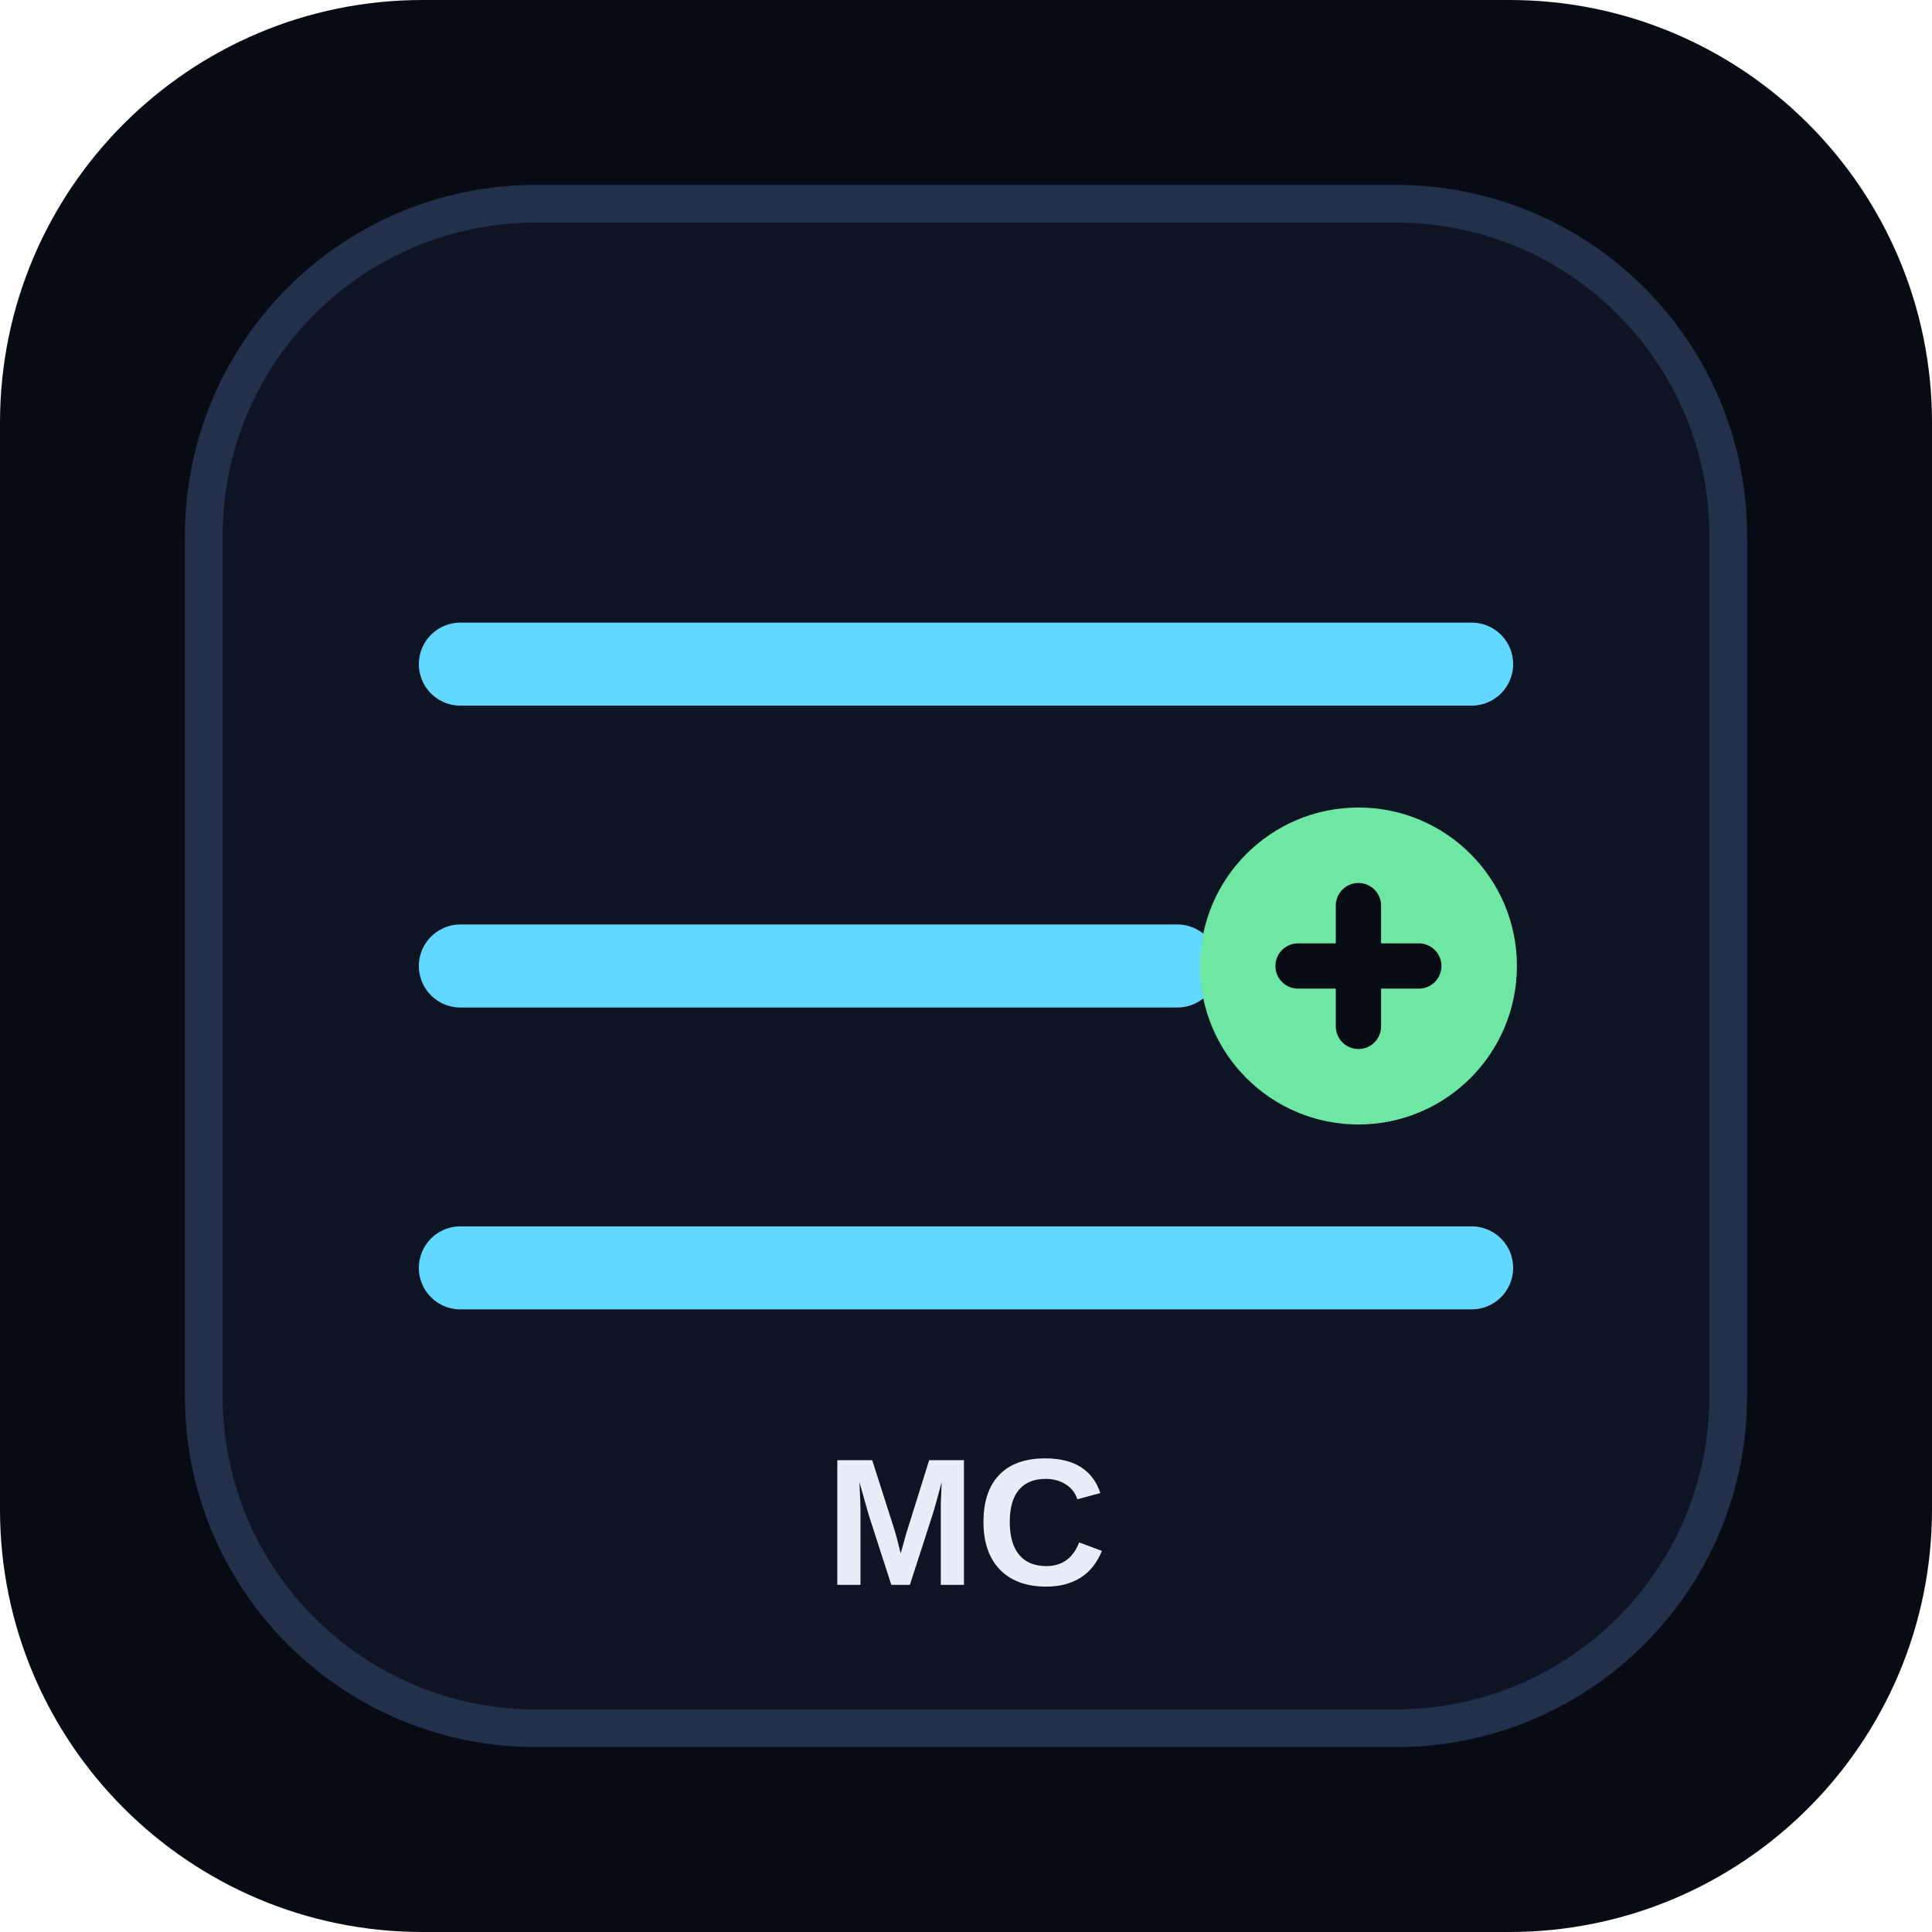
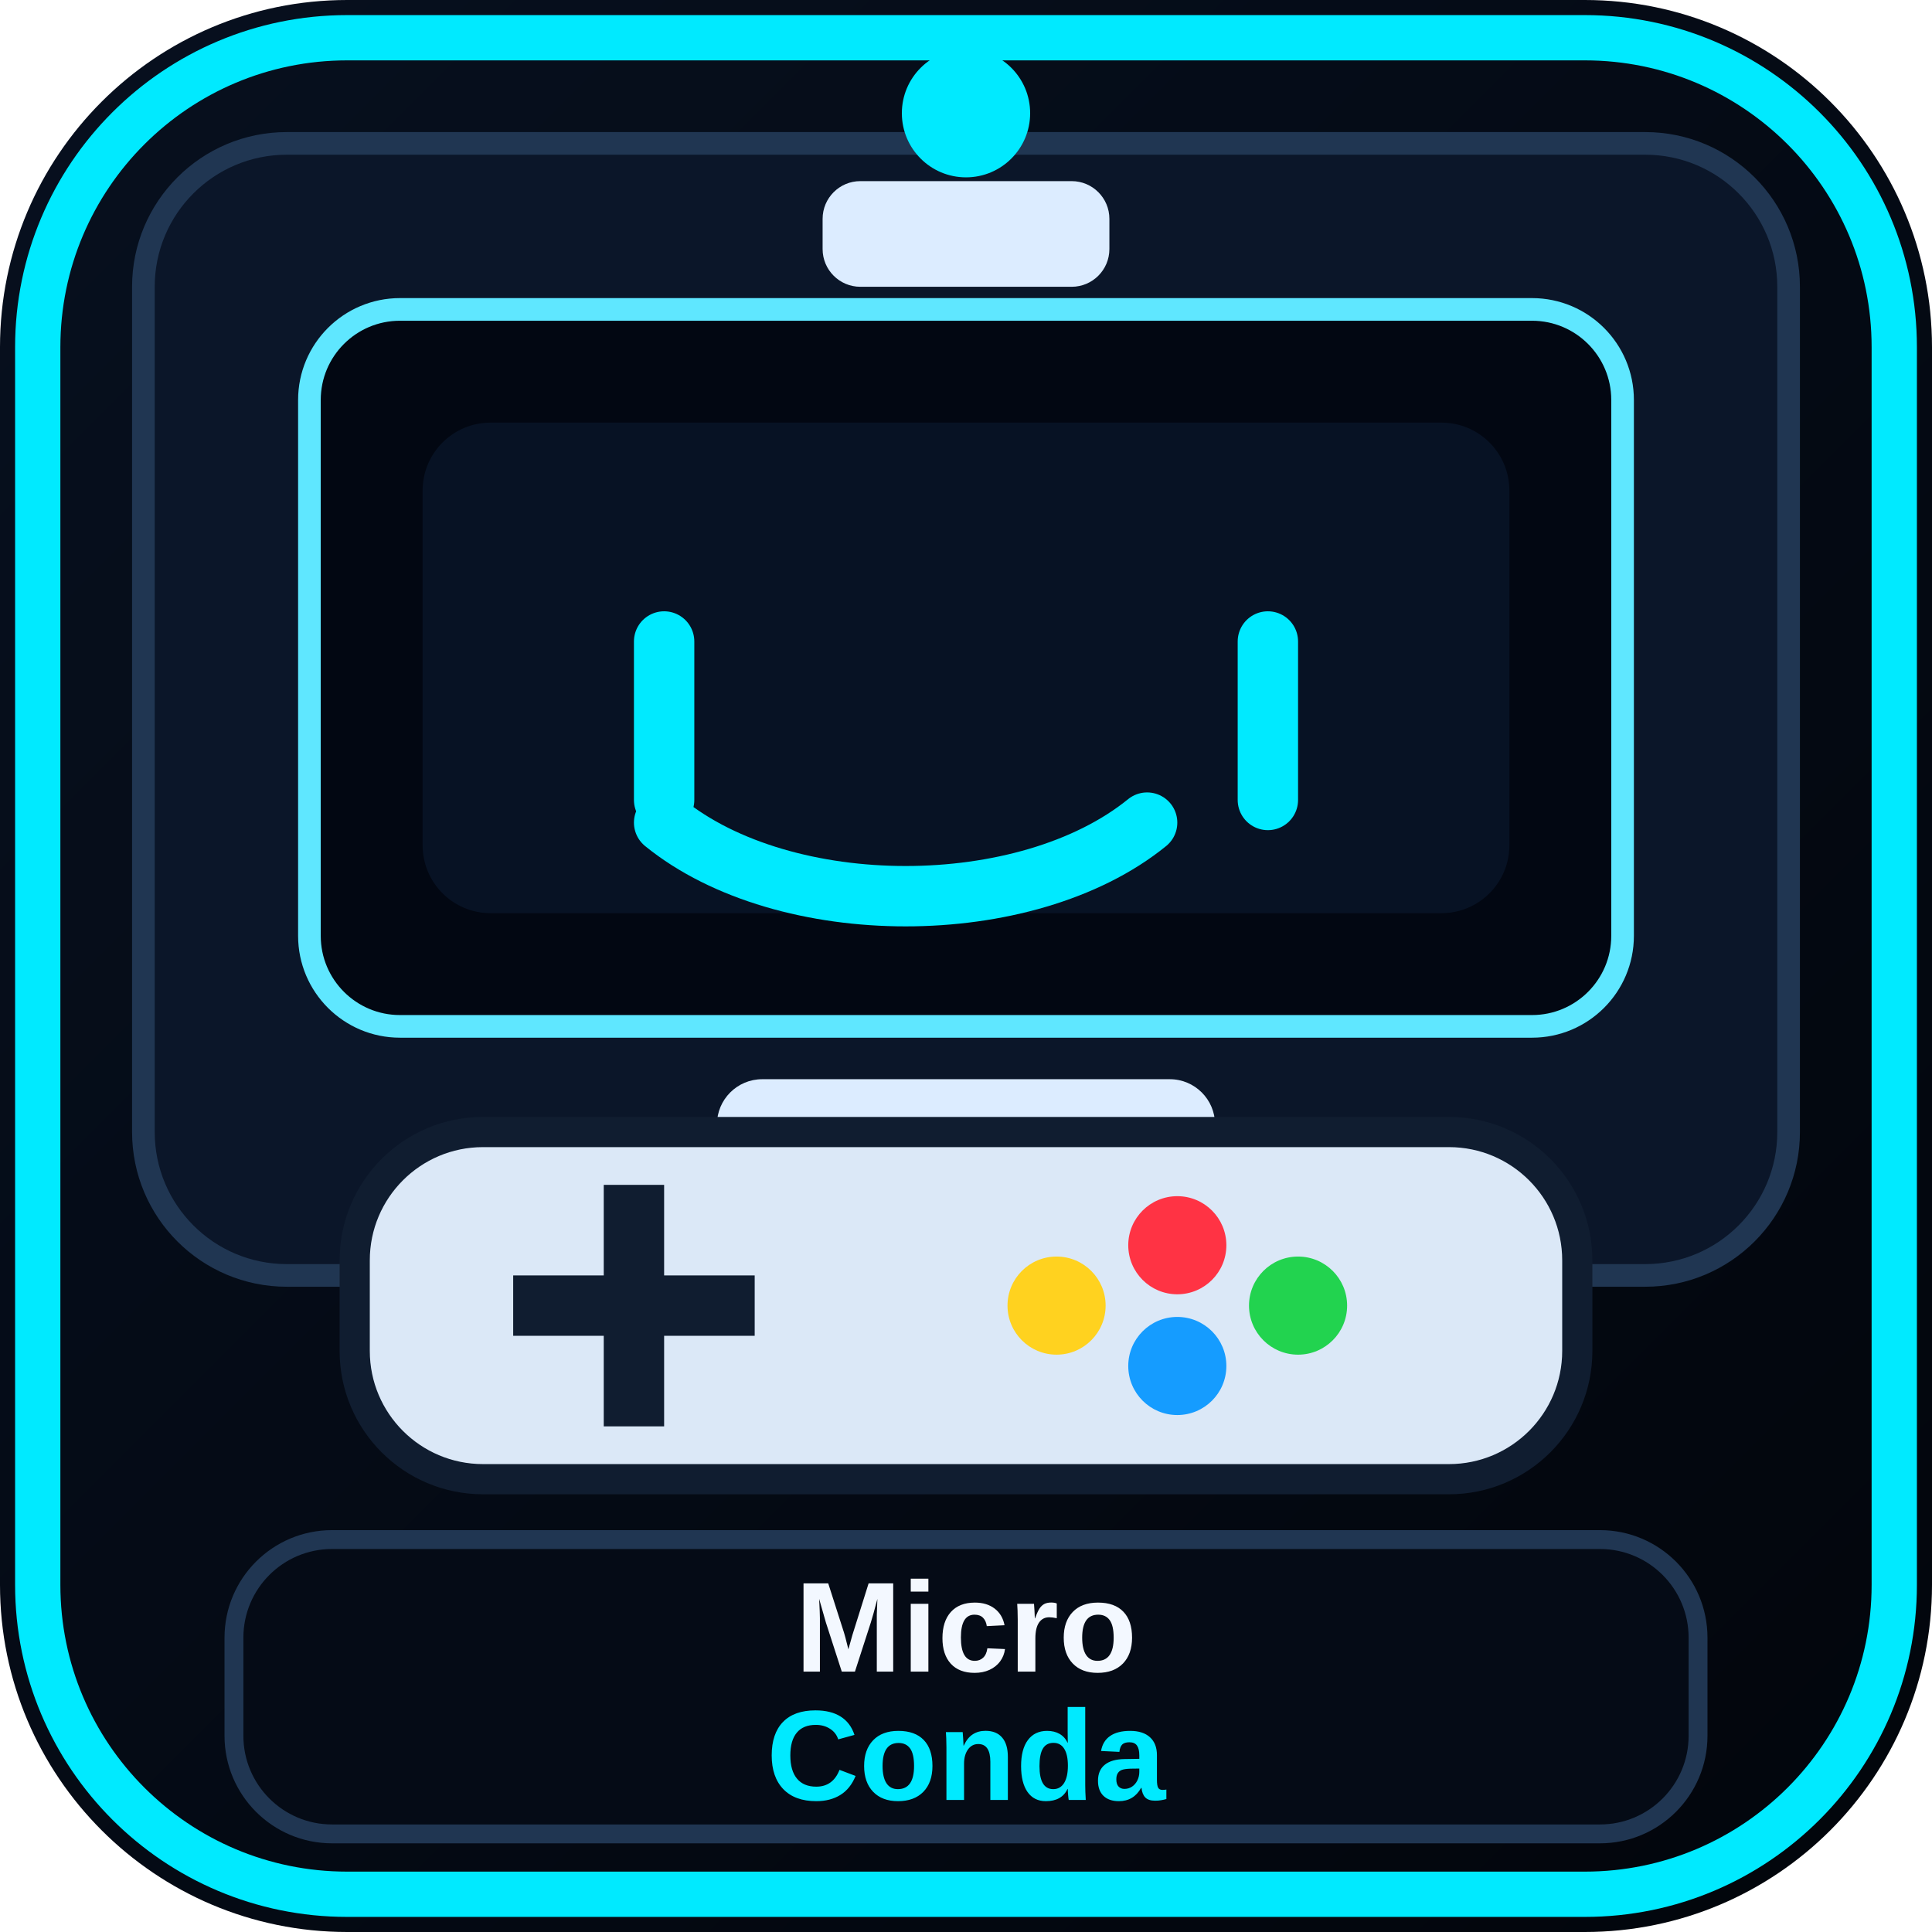
<svg xmlns="http://www.w3.org/2000/svg" viewBox="0 0 512 512">
-   <rect width="512" height="512" rx="112" fill="#070b14" />
-   <rect x="54" y="54" width="404" height="404" rx="88" fill="#0d1424" stroke="#22304a" stroke-width="10" />
-   <path d="M122 176h268M122 256h190M122 336h268" stroke="#62d7ff" stroke-width="22" stroke-linecap="round" />
-   <circle cx="360" cy="256" r="42" fill="#6ee7a2" />
-   <path d="M344 256h32M360 240v32" stroke="#070b14" stroke-width="12" stroke-linecap="round" />
-   <text x="256" y="420" text-anchor="middle" fill="#e8eef8" font-family="Arial,sans-serif" font-size="48" font-weight="800">MC</text>
+   <defs>
+     <linearGradient id="bg" x1="0" y1="0" x2="1" y2="1">
+       <stop stop-color="#07101f" />
+       <stop offset="1" stop-color="#02050b" />
+     </linearGradient>
+     <linearGradient id="cyan" x1="0" y1="0" x2="1" y2="1">
+       <stop stop-color="#00eaff" />
+       <stop offset="1" stop-color="#158cff" />
+     </linearGradient>
+   </defs>
+   <rect width="512" height="512" rx="92" fill="url(#bg)" />
+   <rect x="10" y="10" width="492" height="492" rx="82" fill="none" stroke="#00eaff" stroke-width="12" />
+   <rect x="38" y="38" width="436" height="300" rx="38" fill="#0b1629" stroke="#203652" stroke-width="6" />
+   <rect x="82" y="82" width="348" height="190" rx="24" fill="#020712" stroke="#5fe7ff" stroke-width="6" />
+   <rect x="112" y="112" width="288" height="130" rx="18" fill="#071224" />
+   <path d="M176 170v42M336 170v42M176 218c32 26 96 26 128 0" fill="none" stroke="#00eaff" stroke-width="16" stroke-linecap="round" />
+   <rect x="218" y="48" width="76" height="28" rx="10" fill="#dcecff" />
+   <circle cx="256" cy="30" r="17" fill="#00eaff" />
+   <rect x="190" y="286" width="132" height="26" rx="12" fill="#dcecff" />
+   <rect x="94" y="300" width="324" height="92" rx="34" fill="#dbe8f7" stroke="#101d30" stroke-width="8" />
+   <path d="M144 346h48M168 322v48" stroke="#101d30" stroke-width="16" stroke-linecap="square" />
+   <circle cx="312" cy="330" r="13" fill="#ff3344" />
+   <circle cx="344" cy="346" r="13" fill="#22d34f" />
+   <circle cx="312" cy="362" r="13" fill="#159cff" />
+   <circle cx="280" cy="346" r="13" fill="#ffd21f" />
+   <rect x="62" y="408" width="388" height="78" rx="26" fill="#050b16" stroke="#203652" stroke-width="5" />
+   <text x="256" y="443" text-anchor="middle" font-family="Arial,sans-serif" font-size="34" font-weight="900" fill="#f3f8ff">Micro</text>
+   <text x="256" y="477" text-anchor="middle" font-family="Arial,sans-serif" font-size="34" font-weight="900" fill="#00eaff">Conda</text>
</svg>
